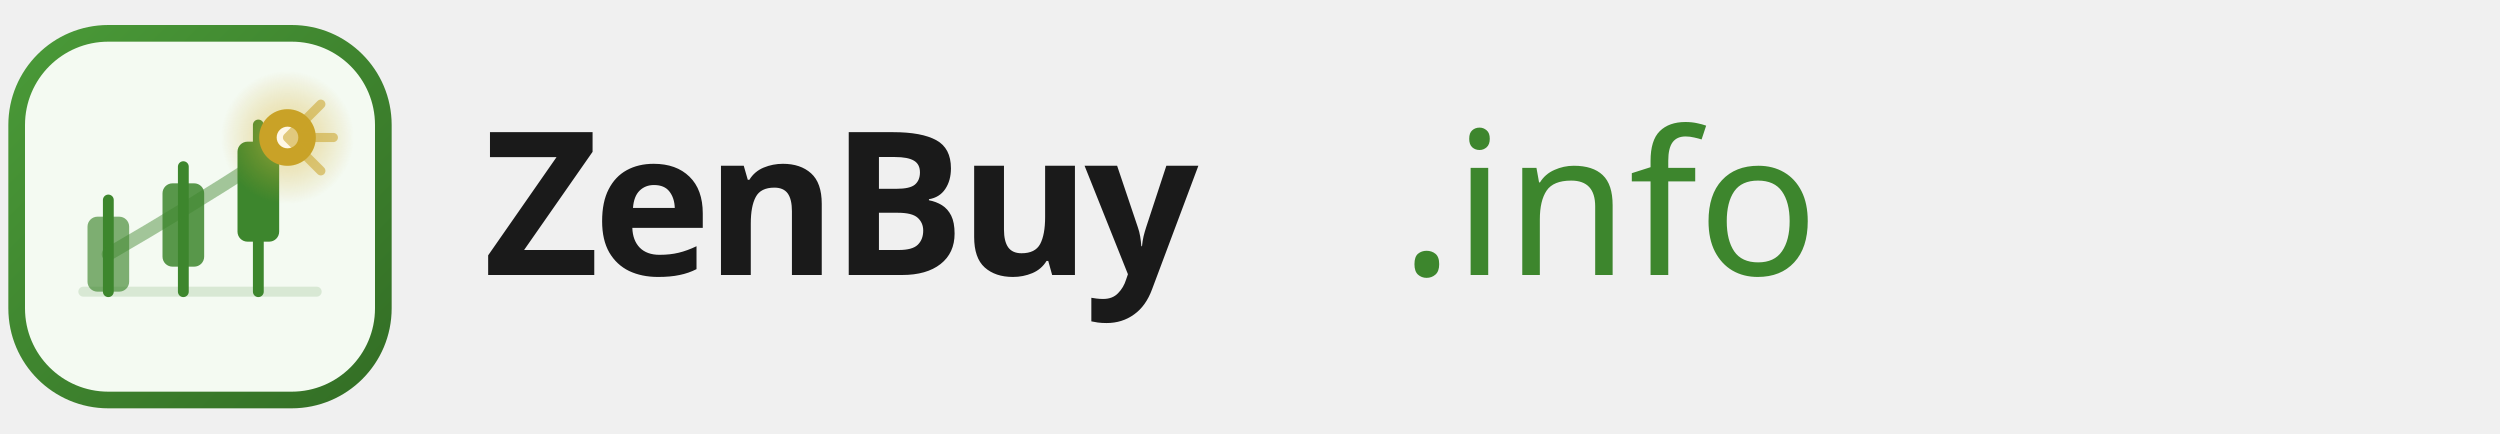
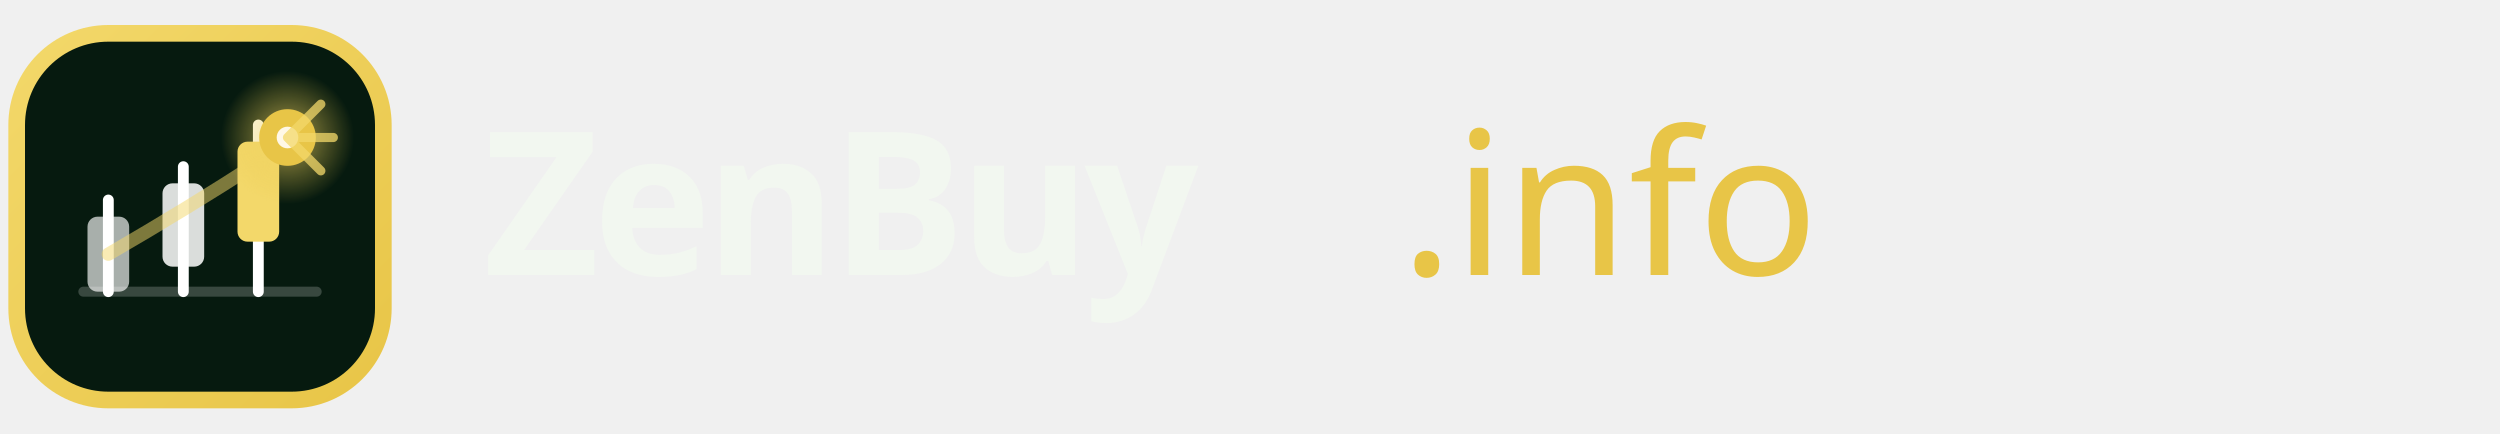
<svg xmlns="http://www.w3.org/2000/svg" viewBox="0 0 300 52" role="img" aria-label="ZenBuy.info">
  <defs>
    <linearGradient id="zb-lens" x1="0%" y1="0%" x2="100%" y2="100%">
-       <stop offset="0%" stop-color="#4a9a38" />
-       <stop offset="100%" stop-color="#336e25" />
+       <stop offset="0%" stop-color="#f3d86a" />
+       <stop offset="100%" stop-color="#e8c547" />
    </linearGradient>
    <radialGradient id="zb-glow" cx="50%" cy="50%" r="50%">
-       <stop offset="0%" stop-color="#e8c547" stop-opacity="0.55" />
-       <stop offset="100%" stop-color="#c9a227" stop-opacity="0" />
+       <stop offset="0%" stop-color="#f3d86a" stop-opacity="0.7" />
+       <stop offset="100%" stop-color="#e8c547" stop-opacity="0" />
    </radialGradient>
  </defs>
  <g transform="translate(2,4)">
-     <rect x="0" y="0" width="44" height="44" rx="11" fill="#f4faf2" stroke="url(#zb-lens)" stroke-width="2" />
-     <path d="M8 31H36" stroke="#d8e8d4" stroke-width="1.2" stroke-linecap="round" />
-     <g stroke="#3d862d" stroke-linecap="round">
+     <rect x="0" y="0" width="44" height="44" rx="11" fill="#061a0f" stroke="url(#zb-lens)" stroke-width="2" />
+     <path d="M8 31H36" stroke="rgba(255,255,255,0.2)" stroke-width="1.2" stroke-linecap="round" />
+     <g stroke="#ffffff" stroke-linecap="round">
      <line x1="11" y1="31" x2="11" y2="20" stroke-width="1.3" />
-       <rect x="8.5" y="22" width="5" height="9" rx="1.2" fill="#3d862d" stroke="none" opacity="0.65" />
+       <rect x="8.5" y="22" width="5" height="9" rx="1.2" fill="#ffffff" stroke="none" opacity="0.65" />
      <line x1="20" y1="31" x2="20" y2="16" stroke-width="1.3" />
-       <rect x="17.5" y="18" width="5" height="10" rx="1.2" fill="#3d862d" stroke="none" opacity="0.85" />
+       <rect x="17.5" y="18" width="5" height="10" rx="1.2" fill="#ffffff" stroke="none" opacity="0.85" />
      <line x1="29" y1="31" x2="29" y2="11" stroke-width="1.3" />
-       <rect x="26.5" y="13" width="5" height="12" rx="1.2" fill="#3d862d" stroke="none" />
+       <rect x="26.5" y="13" width="5" height="12" rx="1.2" fill="#f3d86a" stroke="none" />
    </g>
-     <path d="M11 26.5 Q20.5 21 29 15.5" fill="none" stroke="#3d862d" stroke-width="1.6" stroke-linecap="round" opacity="0.45" />
+     <path d="M11 26.5 Q20.5 21 29 15.5" fill="none" stroke="#f3d86a" stroke-width="1.6" stroke-linecap="round" opacity="0.5" />
    <circle cx="32.5" cy="12.5" r="8" fill="url(#zb-glow)" />
-     <circle cx="32.5" cy="12.5" r="3.4" fill="#c9a227" />
+     <circle cx="32.5" cy="12.5" r="3.4" fill="#e8c547" />
    <circle cx="32.5" cy="12.5" r="1.3" fill="#fff8e7" />
-     <path d="M32.5 12.5 L36.5 8.5 M32.5 12.5 L38 12.5 M32.5 12.5 L36.5 16.5" stroke="#c9a227" stroke-width="1.1" stroke-linecap="round" opacity="0.55" />
+     <path d="M32.5 12.5 L36.5 8.5 M32.5 12.5 L38 12.5 M32.5 12.5 L36.5 16.5" stroke="#f3d86a" stroke-width="1.1" stroke-linecap="round" opacity="0.75" />
  </g>
-   <text x="58" y="33" font-family="DM Sans, system-ui, sans-serif" font-size="24" font-weight="700" fill="#1a1a1a" letter-spacing="-0.03em">ZenBuy</text>
-   <text x="168" y="33" font-family="DM Sans, system-ui, sans-serif" font-size="24" font-weight="500" fill="#3d862d">.info</text>
+   <text x="58" y="33" font-family="Outfit, DM Sans, system-ui, sans-serif" font-size="24" font-weight="700" fill="#f2f7f0" letter-spacing="-0.03em">ZenBuy</text>
+   <text x="168" y="33" font-family="Outfit, DM Sans, system-ui, sans-serif" font-size="24" font-weight="500" fill="#e8c547">.info</text>
</svg>
